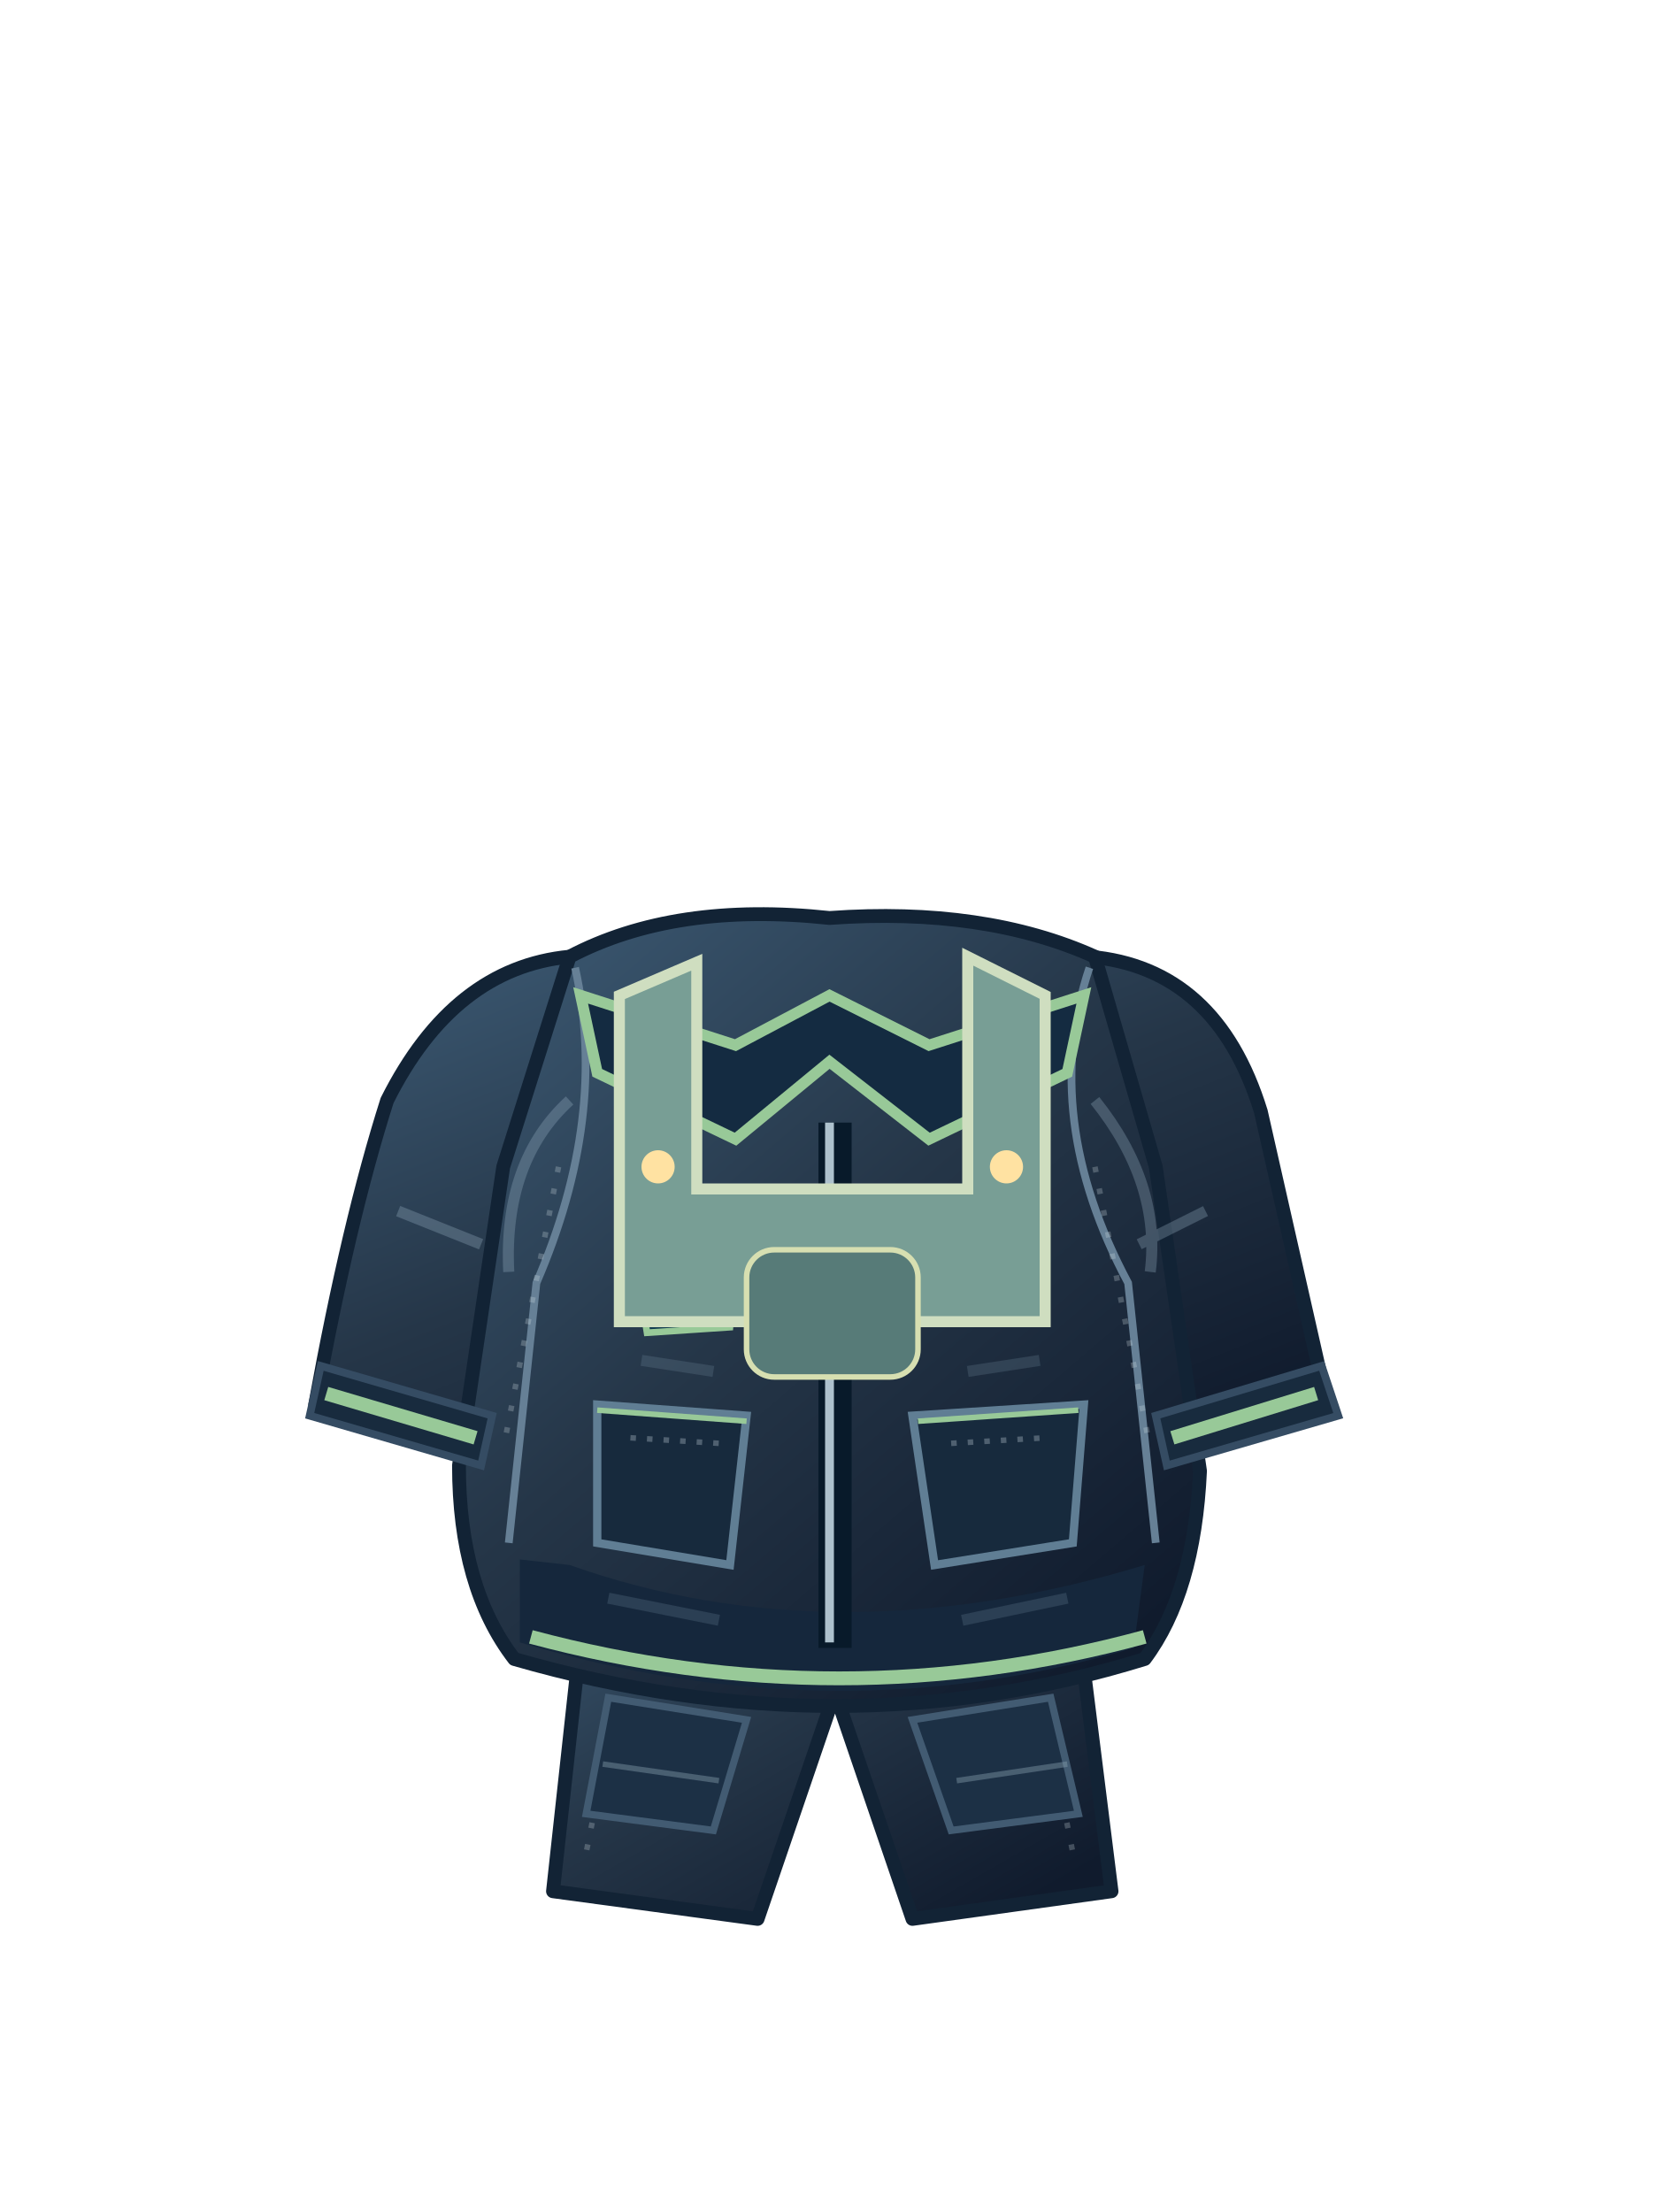
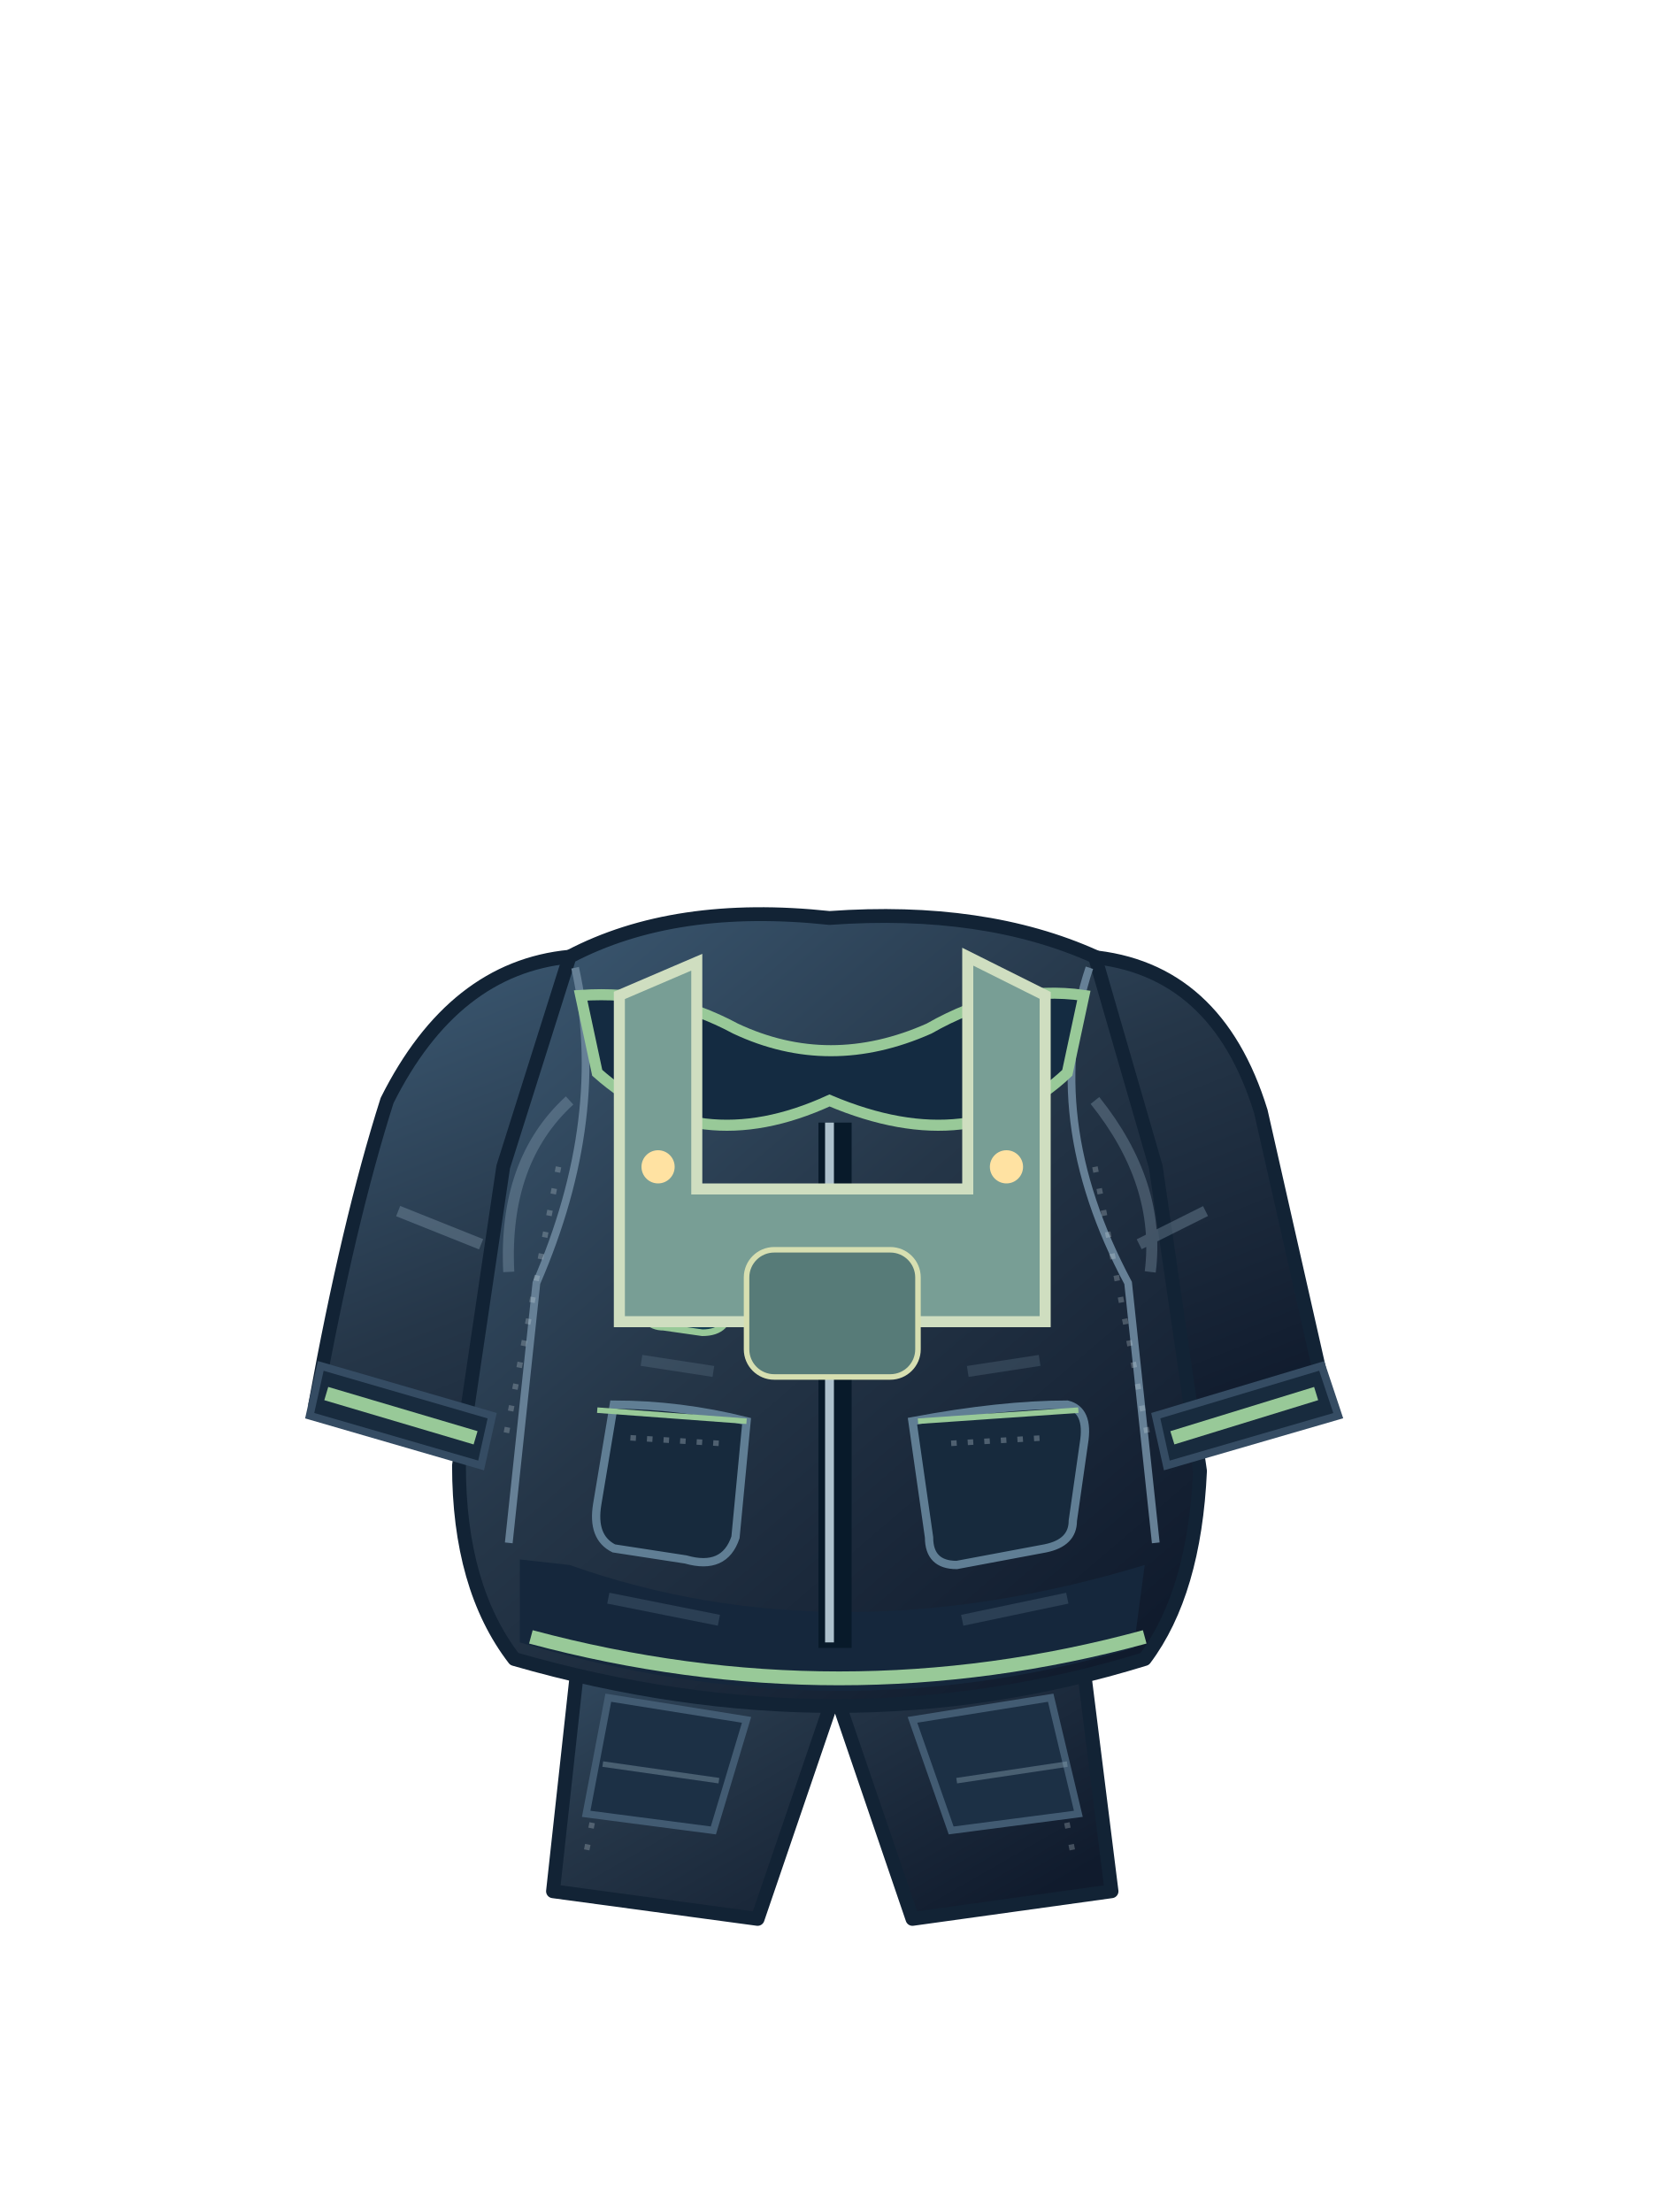
<svg xmlns="http://www.w3.org/2000/svg" viewBox="0 0 300 400">
  <defs>
    <radialGradient id="skin" cx=".32" cy=".2" r=".85">
      <stop stop-color="#eac086" />
      <stop offset=".55" stop-color="#93603e" />
      <stop offset="1" stop-color="#392b37" />
    </radialGradient>
    <linearGradient id="cloth" x2=".8" y2="1">
      <stop stop-color="#3d5b75" />
      <stop offset=".5" stop-color="#253648" />
      <stop offset="1" stop-color="#101b2d" />
    </linearGradient>
    <linearGradient id="metal" x2=".75" y2="1">
      <stop stop-color="#dce6e9" />
      <stop offset=".3" stop-color="#7e98ac" />
      <stop offset=".48" stop-color="#e1e9eb" />
      <stop offset=".55" stop-color="#496477" />
      <stop offset="1" stop-color="#192c40" />
    </linearGradient>
    <linearGradient id="trim" x2="1" y2="1">
      <stop stop-color="#edfcff" />
      <stop offset=".4" stop-color="#58e4f5" />
      <stop offset="1" stop-color="#287c9f" />
    </linearGradient>
    <linearGradient id="leather" x2=".8" y2="1">
      <stop stop-color="#c59269" />
      <stop offset=".5" stop-color="#855339" />
      <stop offset="1" stop-color="#392722" />
    </linearGradient>
    <linearGradient id="hair" x2=".3" y2="1">
      <stop stop-color="#8f5a36" />
      <stop offset=".6" stop-color="#492b25" />
      <stop offset="1" stop-color="#241b22" />
    </linearGradient>
    <radialGradient id="lens" cx=".3" cy=".15">
      <stop stop-color="#84d9ef" />
      <stop offset=".6" stop-color="#153e64" />
      <stop offset="1" stop-color="#09182b" />
    </radialGradient>
  </defs>
  <g stroke="#122335" stroke-width="2.5" stroke-linejoin="round">
    <path d="M107 278Q150 271 193 278L201 342L165 347L151 306L137 347L100 342Z" fill="url(#cloth)" />
    <path d="M103 173Q82 175 70 199Q63 221 57 254L88 264L105 221ZM197 173Q220 175 228 201L240 254L210 264L194 221Z" fill="url(#cloth)" />
    <path d="M103 173Q122 163 150 166Q178 164 198 173L209 211L217 266Q216 288 207 300Q152 317 93 300Q83 287 83 265L91 211Z" fill="url(#cloth)" />
  </g>
  <path d="M104 175Q110 202 97 232L92 279M197 175Q188 202 204 232L209 279" fill="none" stroke="#668096" stroke-width="1.4" />
-   <path d="M105 180L133 189L150 180L168 189L196 180L193 194L168 206L150 192L133 206L108 194Z" fill="#142b41" stroke="#98c998" stroke-width="2" />
+   <path d="M105 180Q120 179 133 186Q150 194 168 186Q182 178 196 180L193 194Q176 210 150 199Q126 210 108 194Z" fill="#142b41" stroke="#98c998" stroke-width="2" />
  <path d="M103 199Q91 210 92 230M198 199Q210 214 208 230M72 219l15 6m131-6-12 6" fill="none" stroke="#a4bdd0" opacity=".28" stroke-width="2" />
  <path d="M103 283Q151 300 207 283L205 298Q151 314 94 297L94 282Z" fill="#15273c" />
  <path d="M96 296Q152 311 207 296" fill="none" stroke="#98c998" stroke-width="2.5" />
  <path d="M151 203V298" stroke="#081a2a" stroke-width="6" />
  <path d="M150 203V297" stroke="#adc1cd" stroke-width="1.6" />
-   <path d="M108 254L135 256L132 283L108 279ZM165 256L196 254L194 279L169 283Z" fill="#172a3d" stroke="#607e94" stroke-width="1.5" />
+   <path d="M111 254Q123 254 135 257L133 278Q131 284 124 282L111 280Q107 278 108 272ZM165 257Q181 254 193 254Q197 255 196 261L194 275Q194 279 189 280L173 283Q168 283 168 278Z" fill="#172a3d" stroke="#607e94" stroke-width="1.5" />
  <path d="M108 255l27 2m31 0 29-2" stroke="#98c998" stroke-width="1" />
  <path d="M114 260l16 1m42 0 17-1" stroke="#b7c6cf" opacity=".35" stroke-dasharray="1 2" />
  <rect x="147" y="217" width="7" height="11" rx="2" fill="url(#metal)" stroke="#1c3347" />
-   <path d="M113 216L134 218L132 240L117 241Z" fill="#123c50" stroke="#98c998" stroke-width="1.2" />
+   <path d="M118 216L130 218Q135 218 134 223L132 236Q132 241 127 241L120 240Q116 240 116 235L113 221Q113 216 118 216Z" fill="#123c50" stroke="#98c998" stroke-width="1.2" />
  <path d="M118 222l10 1m-9 5 7 1" stroke="#98c998" stroke-width="2" />
  <circle cx="121" cy="236" r="1.5" fill="#d8f5ff" />
  <path d="M58 247L89 256L87 265L56 256ZM209 256L239 247L242 256L211 265Z" fill="#182b3e" stroke="#354c63" stroke-width="1.4" />
  <path d="M59 252L86 260M212 260L238 252" stroke="#98c998" stroke-width="2.5" />
  <path d="M101 211L91 262M198 211L208 262M111 310L106 335M189 310L194 335" fill="none" stroke="#dce8ed" opacity=".25" stroke-dasharray="1 3" />
  <path d="M110 307L135 311L129 331L106 328ZM165 311L190 307L195 328L172 331Z" fill="#1c3045" stroke="#425b72" stroke-width="1.3" />
  <path d="M109 319l21 3m43 0 20-3" stroke="#8ca4b5" opacity=".4" />
  <path d="M116 246l13 2m46 0 13-2M110 289l20 4m44 0 19-4" stroke="#7a94a8" opacity=".22" stroke-width="2" />
  <path d="M112 180v59h77v-59l-14-7v42h-49v-41Z" fill="#789e95" stroke="#cfdec0" stroke-width="2" />
  <rect x="135" y="226" width="31" height="23" rx="5" fill="#577b78" stroke="#d7dfb1" />
  <circle cx="119" cy="211" r="3" fill="#ffe2a2" />
  <circle cx="182" cy="211" r="3" fill="#ffe2a2" />
</svg>
